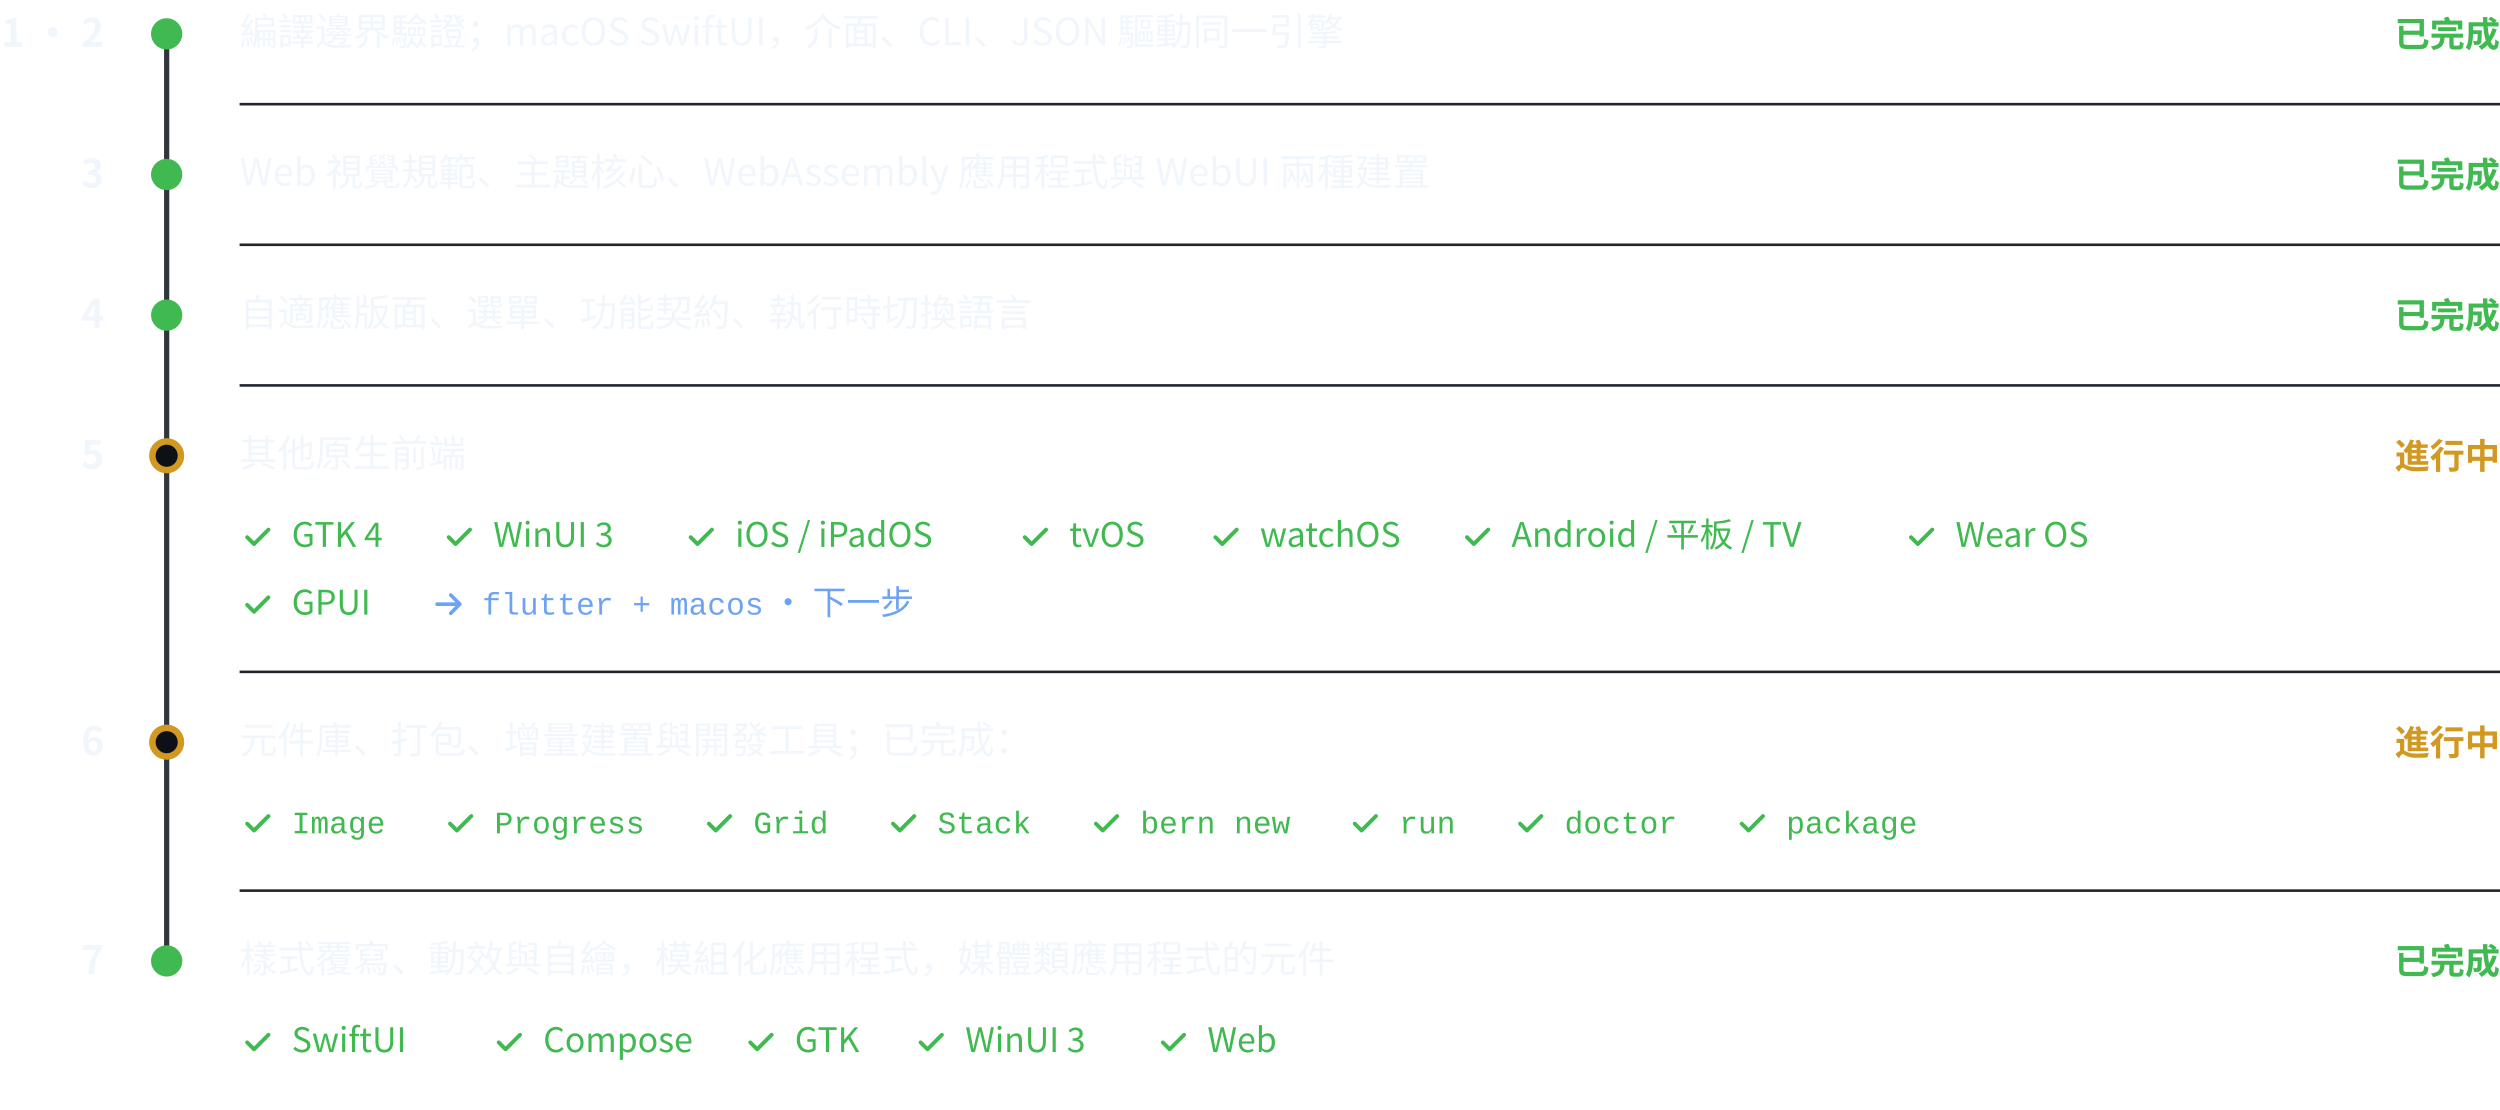
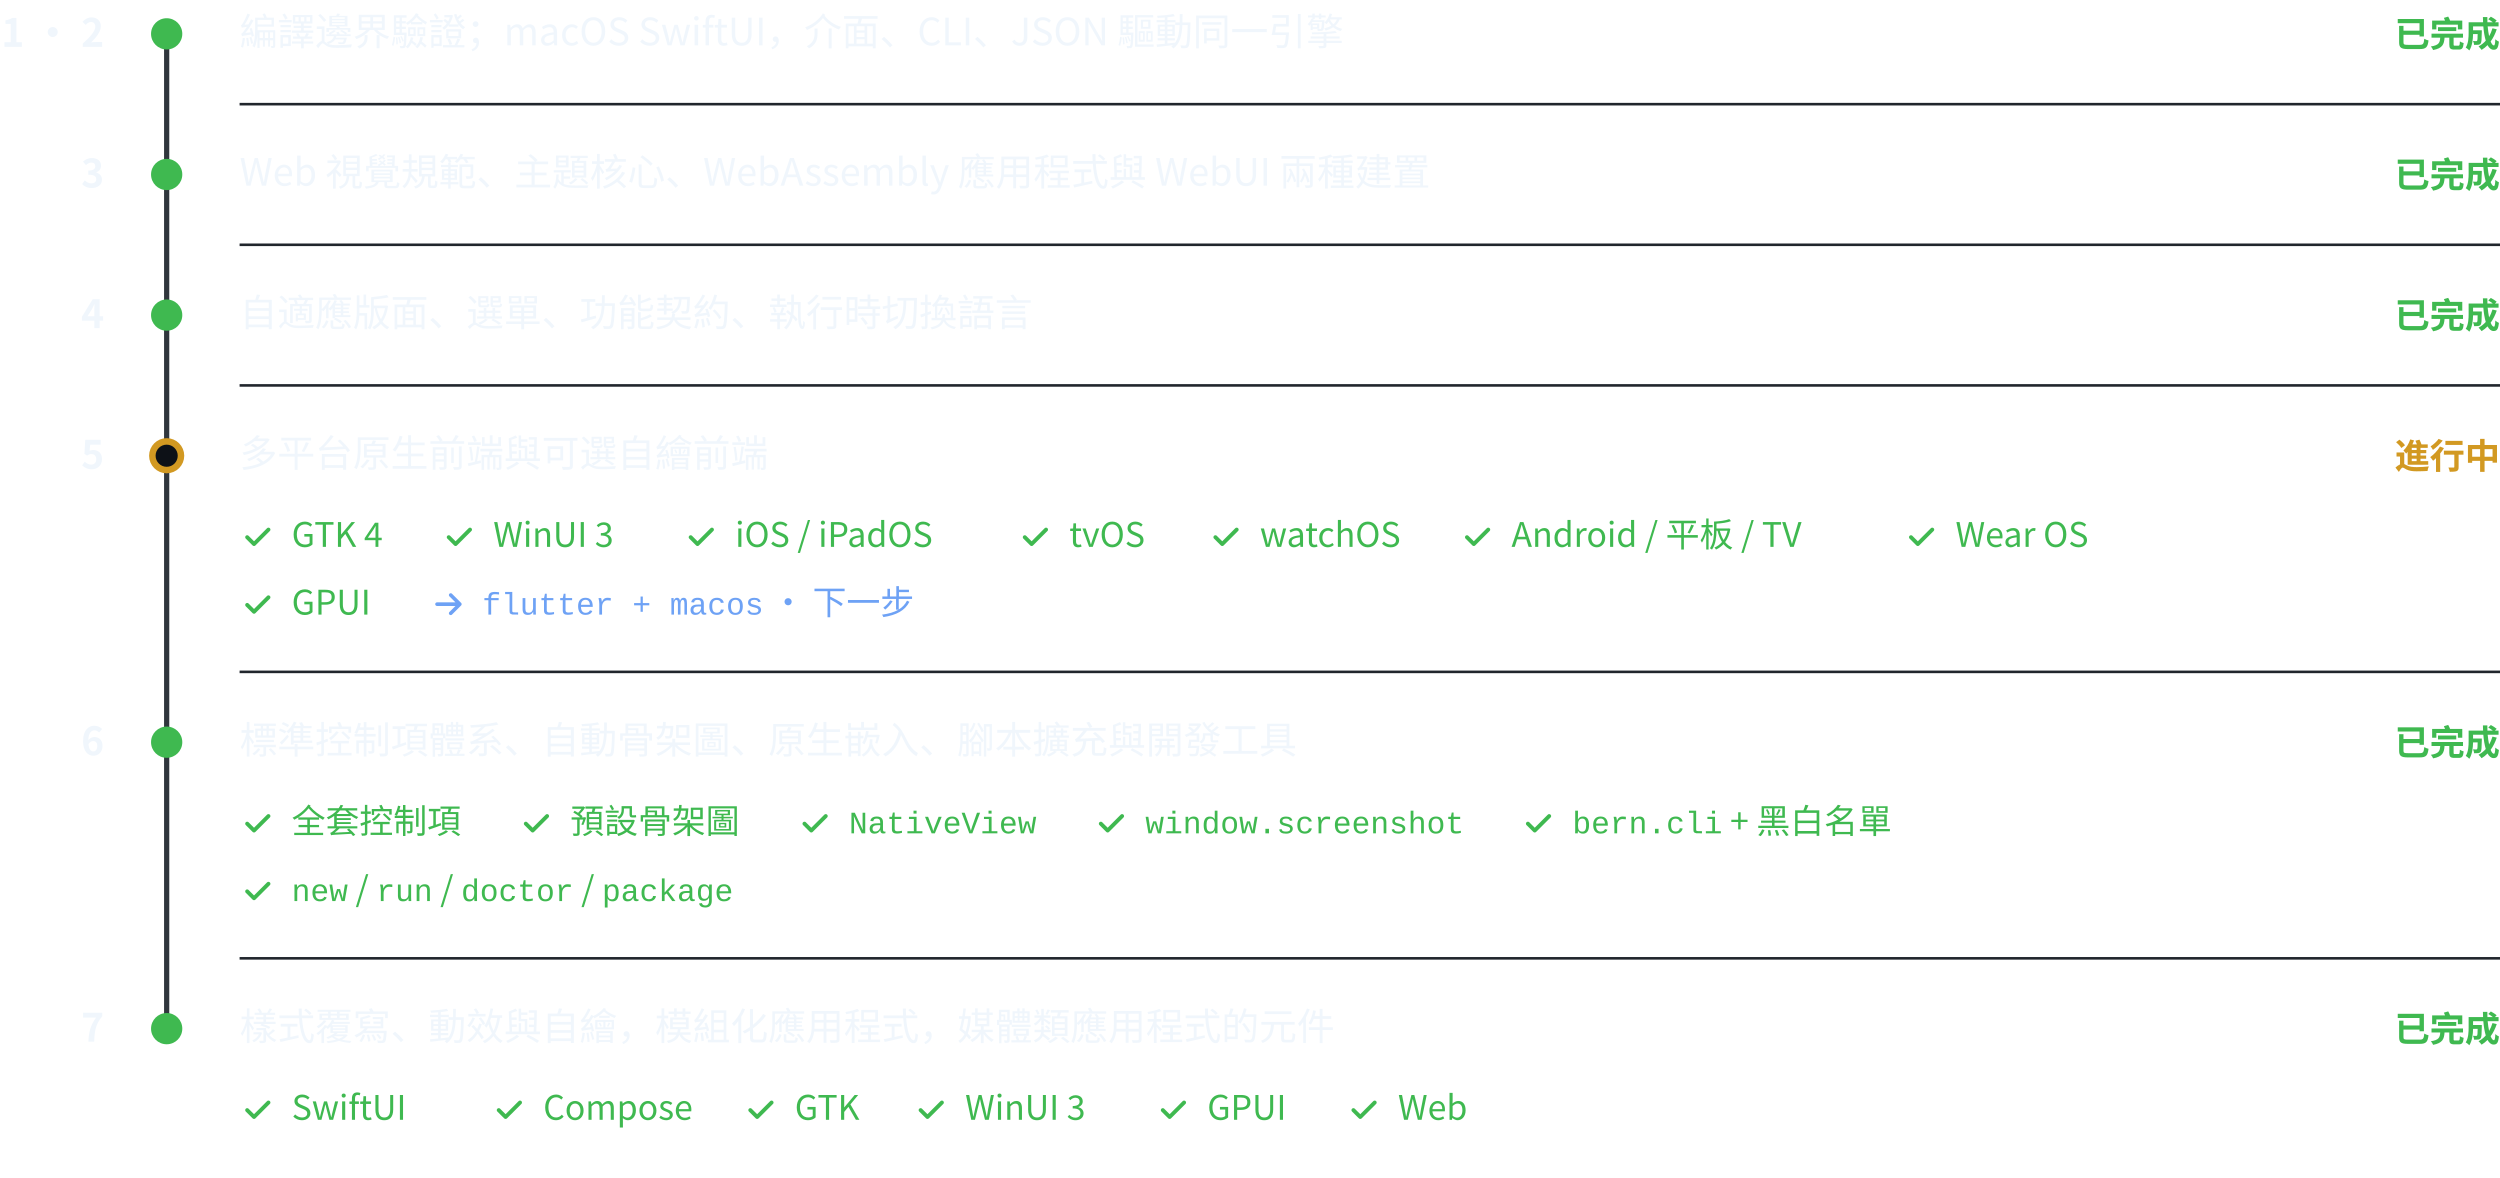
- <svg xmlns="http://www.w3.org/2000/svg" viewBox="0 0 960 426" width="960" height="426" font-family="-apple-system, BlinkMacSystemFont, 'Segoe UI', 'PingFang SC', 'Hiragino Sans GB', 'Microsoft YaHei', 'Noto Sans CJK SC', 'Helvetica Neue', Arial, sans-serif">
+ <svg xmlns="http://www.w3.org/2000/svg" viewBox="0 0 960 452" width="960" height="452" font-family="-apple-system, BlinkMacSystemFont, 'Segoe UI', 'PingFang SC', 'Hiragino Sans GB', 'Microsoft YaHei', 'Noto Sans CJK SC', 'Helvetica Neue', Arial, sans-serif">
  <defs>
    <symbol id="bern-logo" viewBox="0 0 1024 1024">
      <defs>
        <clipPath id="bern-symbol-disc">
          <circle cx="512" cy="512" r="512" />
        </clipPath>
      </defs>
      <g clip-path="url(#bern-symbol-disc)">
        <rect width="1024" height="1024" fill="#4A8BEF" />
        <path fill="#24324D" d="M 290.4 372.1 C 270.7 579.3 309.8 827.6 392.0 1060.0 L 1100 1100 L 1060.0 880.0 C 1013.0 692.2 904.4 451.5 684.3 270.5 A 14 14 0 0 0 662.4 286.5 C 693.7 364.2 711.6 444.8 715.3 529.4 A 36 36 0 0 1 691.6 564.9 C 620.6 590.7 549.5 616.5 478.5 642.4 A 36 36 0 0 1 436.0 628.1 C 383.8 547.6 344.6 461.1 317.8 369.5 A 14 14 0 0 0 290.4 372.1 Z" />
        <ellipse rx="22" ry="36" fill="#E8F4FF" transform="translate(520 760) rotate(-20)" />
        <ellipse rx="22" ry="36" fill="#E8F4FF" transform="translate(748 668) rotate(-20)" />
      </g>
    </symbol>
  </defs>
-   <line x1="64" y1="13" x2="64" y2="369" stroke="#30363D" stroke-width="2" />
+   <line x1="64" y1="13" x2="64" y2="395" stroke="#30363D" stroke-width="2" />
  <circle cx="64" cy="13" r="6" fill="#3FB950" />
  <circle cx="64" cy="67" r="6" fill="#3FB950" />
  <circle cx="64" cy="121" r="6" fill="#3FB950" />
  <circle cx="64" cy="175" r="5.5" fill="#0D1117" stroke="#D29922" stroke-width="2.5" />
-   <circle cx="64" cy="285" r="5.5" fill="#0D1117" stroke="#D29922" stroke-width="2.5" />
-   <circle cx="64" cy="369" r="6" fill="#3FB950" />
+   <circle cx="64" cy="285" r="6" fill="#3FB950" />
+   <circle cx="64" cy="395" r="6" fill="#3FB950" />
  <text x="40" y="18" font-size="15" font-weight="700" text-anchor="end" fill="#F0F6FC">1 · 2</text>
  <text x="92.0" y="17.4" font-size="14.5" fill="#F0F6FC">編譯邊界驗證；macOS SwiftUI，介面、CLI、JSON 驅動同一引擎</text>
  <text x="960.0" y="18.0" font-size="13.5" font-weight="700" fill="#3FB950" text-anchor="end">已完成</text>
  <line x1="92" y1="40.0" x2="960" y2="40.0" stroke="#21262D" />
  <text x="40" y="72" font-size="15" font-weight="700" text-anchor="end" fill="#F0F6FC">3</text>
  <text x="92.0" y="71.3" font-size="14.5" fill="#F0F6FC">Web 視覺規範、主題核心、WebAssembly 應用程式與 WebUI 兩種建置</text>
  <text x="960.0" y="72.0" font-size="13.5" font-weight="700" fill="#3FB950" text-anchor="end">已完成</text>
  <line x1="92" y1="94.0" x2="960" y2="94.0" stroke="#21262D" />
  <text x="40" y="126" font-size="15" font-weight="700" text-anchor="end" fill="#F0F6FC">4</text>
  <text x="92.0" y="125.3" font-size="14.5" fill="#F0F6FC">自適應版面、選單、功能契約、執行時切換語言</text>
  <text x="960.0" y="126.0" font-size="13.5" font-weight="700" fill="#3FB950" text-anchor="end">已完成</text>
  <line x1="92" y1="148.0" x2="960" y2="148.0" stroke="#21262D" />
  <text x="40" y="180" font-size="15" font-weight="700" text-anchor="end" fill="#F0F6FC">5</text>
-   <text x="92.0" y="179.3" font-size="14.5" fill="#F0F6FC">其他原生前端</text>
+   <text x="92.0" y="179.3" font-size="14.5" fill="#F0F6FC">多平台原生前端與可選自繪前端</text>
  <g transform="translate(92.0 210.0)">
    <g transform="translate(0.0 -11.0) scale(0.5833)" fill="none" stroke="#3FB950" stroke-width="2.6" stroke-linecap="round" stroke-linejoin="round" color="#3FB950">
      <path d="m5 12.5 4.5 4.5L19 7.5" />
    </g>
    <text x="20" y="0" font-size="13" font-weight="500" fill="#3FB950">GTK 4</text>
  </g>
  <g transform="translate(169.4 210.0)">
    <g transform="translate(0.0 -11.0) scale(0.5833)" fill="none" stroke="#3FB950" stroke-width="2.6" stroke-linecap="round" stroke-linejoin="round" color="#3FB950">
      <path d="m5 12.5 4.5 4.5L19 7.5" />
    </g>
    <text x="20" y="0" font-size="13" font-weight="500" fill="#3FB950">WinUI 3</text>
  </g>
  <g transform="translate(262.3 210.0)">
    <g transform="translate(0.0 -11.0) scale(0.5833)" fill="none" stroke="#3FB950" stroke-width="2.6" stroke-linecap="round" stroke-linejoin="round" color="#3FB950">
      <path d="m5 12.5 4.5 4.5L19 7.5" />
    </g>
    <text x="20" y="0" font-size="13" font-weight="500" fill="#3FB950">iOS / iPadOS</text>
  </g>
  <g transform="translate(390.6 210.0)">
    <g transform="translate(0.0 -11.0) scale(0.5833)" fill="none" stroke="#3FB950" stroke-width="2.6" stroke-linecap="round" stroke-linejoin="round" color="#3FB950">
      <path d="m5 12.5 4.5 4.5L19 7.5" />
    </g>
    <text x="20" y="0" font-size="13" font-weight="500" fill="#3FB950">tvOS</text>
  </g>
  <g transform="translate(463.8 210.0)">
    <g transform="translate(0.0 -11.0) scale(0.5833)" fill="none" stroke="#3FB950" stroke-width="2.6" stroke-linecap="round" stroke-linejoin="round" color="#3FB950">
      <path d="m5 12.5 4.5 4.5L19 7.5" />
    </g>
    <text x="20" y="0" font-size="13" font-weight="500" fill="#3FB950">watchOS</text>
  </g>
  <g transform="translate(560.4 210.0)">
    <g transform="translate(0.0 -11.0) scale(0.5833)" fill="none" stroke="#3FB950" stroke-width="2.6" stroke-linecap="round" stroke-linejoin="round" color="#3FB950">
      <path d="m5 12.5 4.5 4.5L19 7.5" />
    </g>
    <text x="20" y="0" font-size="13" font-weight="500" fill="#3FB950">Android / 平板 / TV</text>
  </g>
  <g transform="translate(730.9 210.0)">
    <g transform="translate(0.0 -11.0) scale(0.5833)" fill="none" stroke="#3FB950" stroke-width="2.6" stroke-linecap="round" stroke-linejoin="round" color="#3FB950">
      <path d="m5 12.5 4.5 4.5L19 7.5" />
    </g>
    <text x="20" y="0" font-size="13" font-weight="500" fill="#3FB950">Wear OS</text>
  </g>
  <g transform="translate(92.0 236.0)">
    <g transform="translate(0.0 -11.0) scale(0.5833)" fill="none" stroke="#3FB950" stroke-width="2.6" stroke-linecap="round" stroke-linejoin="round" color="#3FB950">
      <path d="m5 12.5 4.5 4.5L19 7.5" />
    </g>
    <text x="20" y="0" font-size="13" font-weight="500" fill="#3FB950">GPUI</text>
  </g>
  <g transform="translate(165.2 236.0)">
    <g transform="translate(0.0 -11.0) scale(0.5833)" fill="none" stroke="#6EA2F5" stroke-width="2.4" stroke-linecap="round" stroke-linejoin="round" color="#6EA2F5">
      <path d="M4.5 12h15M13.5 6l6 6-6 6" />
    </g>
    <text x="20" y="0" font-size="13" font-weight="500" fill="#6EA2F5">
      <tspan font-family="ui-monospace, SFMono-Regular, Menlo, Consolas, 'Liberation Mono', monospace" font-size="12.0" fill="#6EA2F5">flutter + macos</tspan> · 下一步</text>
  </g>
  <text x="960.0" y="180.0" font-size="13.5" font-weight="700" fill="#D29922" text-anchor="end">進行中</text>
  <line x1="92" y1="258.0" x2="960" y2="258.0" stroke="#21262D" />
  <text x="40" y="290" font-size="15" font-weight="700" text-anchor="end" fill="#F0F6FC">6</text>
-   <text x="92.0" y="289.4" font-size="14.5" fill="#F0F6FC">元件庫、打包、增量建置與開發工具；已完成：</text>
+   <text x="92.0" y="289.4" font-size="14.5" fill="#F0F6FC">標準控制項體系、自動骨架圖、原生嵌入、腳本擴充與開發工具</text>
  <g transform="translate(92.0 320.0)">
    <g transform="translate(0.0 -11.0) scale(0.5833)" fill="none" stroke="#3FB950" stroke-width="2.6" stroke-linecap="round" stroke-linejoin="round" color="#3FB950">
      <path d="m5 12.5 4.5 4.5L19 7.5" />
    </g>
-     <text x="20" y="0" font-size="13" font-weight="500" fill="#3FB950">
-       <tspan font-family="ui-monospace, SFMono-Regular, Menlo, Consolas, 'Liberation Mono', monospace" font-size="12.0" fill="#3FB950">Image</tspan>
-     </text>
+     <text x="20" y="0" font-size="13" font-weight="500" fill="#3FB950">全套控制項</text>
  </g>
-   <g transform="translate(169.9 320.0)">
+   <g transform="translate(199.0 320.0)">
+     <g transform="translate(0.0 -11.0) scale(0.5833)" fill="none" stroke="#3FB950" stroke-width="2.6" stroke-linecap="round" stroke-linejoin="round" color="#3FB950">
+       <path d="m5 12.5 4.5 4.5L19 7.5" />
+     </g>
+     <text x="20" y="0" font-size="13" font-weight="500" fill="#3FB950">預設骨架圖</text>
+   </g>
+   <g transform="translate(306.0 320.0)">
    <g transform="translate(0.0 -11.0) scale(0.5833)" fill="none" stroke="#3FB950" stroke-width="2.6" stroke-linecap="round" stroke-linejoin="round" color="#3FB950">
      <path d="m5 12.5 4.5 4.5L19 7.5" />
    </g>
    <text x="20" y="0" font-size="13" font-weight="500" fill="#3FB950">
-       <tspan font-family="ui-monospace, SFMono-Regular, Menlo, Consolas, 'Liberation Mono', monospace" font-size="12.0" fill="#3FB950">Progress</tspan>
+       <tspan font-family="ui-monospace, SFMono-Regular, Menlo, Consolas, 'Liberation Mono', monospace" font-size="12.0" fill="#3FB950">NativeView</tspan>
    </text>
  </g>
-   <g transform="translate(269.3 320.0)">
+   <g transform="translate(419.8 320.0)">
    <g transform="translate(0.0 -11.0) scale(0.5833)" fill="none" stroke="#3FB950" stroke-width="2.6" stroke-linecap="round" stroke-linejoin="round" color="#3FB950">
      <path d="m5 12.5 4.5 4.5L19 7.5" />
    </g>
    <text x="20" y="0" font-size="13" font-weight="500" fill="#3FB950">
-       <tspan font-family="ui-monospace, SFMono-Regular, Menlo, Consolas, 'Liberation Mono', monospace" font-size="12.0" fill="#3FB950">Grid</tspan>
+       <tspan font-family="ui-monospace, SFMono-Regular, Menlo, Consolas, 'Liberation Mono', monospace" font-size="12.0" fill="#3FB950">window.screenshot</tspan>
    </text>
  </g>
-   <g transform="translate(340.0 320.0)">
+   <g transform="translate(583.8 320.0)">
    <g transform="translate(0.0 -11.0) scale(0.5833)" fill="none" stroke="#3FB950" stroke-width="2.6" stroke-linecap="round" stroke-linejoin="round" color="#3FB950">
      <path d="m5 12.5 4.5 4.5L19 7.5" />
    </g>
    <text x="20" y="0" font-size="13" font-weight="500" fill="#3FB950">
-       <tspan font-family="ui-monospace, SFMono-Regular, Menlo, Consolas, 'Liberation Mono', monospace" font-size="12.0" fill="#3FB950">Stack</tspan>
-     </text>
+       <tspan font-family="ui-monospace, SFMono-Regular, Menlo, Consolas, 'Liberation Mono', monospace" font-size="12.0" fill="#3FB950">bern.cli</tspan> + 黑白名單</text>
  </g>
-   <g transform="translate(417.9 320.0)">
+   <g transform="translate(92.0 346.0)">
    <g transform="translate(0.0 -11.0) scale(0.5833)" fill="none" stroke="#3FB950" stroke-width="2.6" stroke-linecap="round" stroke-linejoin="round" color="#3FB950">
      <path d="m5 12.5 4.5 4.5L19 7.5" />
    </g>
    <text x="20" y="0" font-size="13" font-weight="500" fill="#3FB950">
-       <tspan font-family="ui-monospace, SFMono-Regular, Menlo, Consolas, 'Liberation Mono', monospace" font-size="12.0" fill="#3FB950">bern new</tspan>
+       <tspan font-family="ui-monospace, SFMono-Regular, Menlo, Consolas, 'Liberation Mono', monospace" font-size="12.0" fill="#3FB950">new</tspan> / <tspan font-family="ui-monospace, SFMono-Regular, Menlo, Consolas, 'Liberation Mono', monospace" font-size="12.0" fill="#3FB950">run</tspan> / <tspan font-family="ui-monospace, SFMono-Regular, Menlo, Consolas, 'Liberation Mono', monospace" font-size="12.0" fill="#3FB950">doctor</tspan> / <tspan font-family="ui-monospace, SFMono-Regular, Menlo, Consolas, 'Liberation Mono', monospace" font-size="12.0" fill="#3FB950">package</tspan>
    </text>
  </g>
-   <g transform="translate(517.3 320.0)">
-     <g transform="translate(0.0 -11.0) scale(0.5833)" fill="none" stroke="#3FB950" stroke-width="2.6" stroke-linecap="round" stroke-linejoin="round" color="#3FB950">
-       <path d="m5 12.5 4.5 4.5L19 7.5" />
-     </g>
-     <text x="20" y="0" font-size="13" font-weight="500" fill="#3FB950">
-       <tspan font-family="ui-monospace, SFMono-Regular, Menlo, Consolas, 'Liberation Mono', monospace" font-size="12.0" fill="#3FB950">run</tspan>
-     </text>
-   </g>
-   <g transform="translate(580.8 320.0)">
-     <g transform="translate(0.0 -11.0) scale(0.5833)" fill="none" stroke="#3FB950" stroke-width="2.6" stroke-linecap="round" stroke-linejoin="round" color="#3FB950">
-       <path d="m5 12.5 4.5 4.5L19 7.5" />
-     </g>
-     <text x="20" y="0" font-size="13" font-weight="500" fill="#3FB950">
-       <tspan font-family="ui-monospace, SFMono-Regular, Menlo, Consolas, 'Liberation Mono', monospace" font-size="12.0" fill="#3FB950">doctor</tspan>
-     </text>
-   </g>
-   <g transform="translate(665.9 320.0)">
-     <g transform="translate(0.0 -11.0) scale(0.5833)" fill="none" stroke="#3FB950" stroke-width="2.6" stroke-linecap="round" stroke-linejoin="round" color="#3FB950">
-       <path d="m5 12.5 4.5 4.5L19 7.5" />
-     </g>
-     <text x="20" y="0" font-size="13" font-weight="500" fill="#3FB950">
-       <tspan font-family="ui-monospace, SFMono-Regular, Menlo, Consolas, 'Liberation Mono', monospace" font-size="12.0" fill="#3FB950">package</tspan>
-     </text>
-   </g>
-   <text x="960.0" y="290.0" font-size="13.5" font-weight="700" fill="#D29922" text-anchor="end">進行中</text>
-   <line x1="92" y1="342.0" x2="960" y2="342.0" stroke="#21262D" />
-   <text x="40" y="374" font-size="15" font-weight="700" text-anchor="end" fill="#F0F6FC">7</text>
-   <text x="92.0" y="373.4" font-size="14.5" fill="#F0F6FC">樣式覆寫、動效與自繪，模組化應用程式，媒體類應用程式的元件</text>
-   <g transform="translate(92.0 404.0)">
+   <text x="960.0" y="290.0" font-size="13.5" font-weight="700" fill="#3FB950" text-anchor="end">已完成</text>
+   <line x1="92" y1="368.0" x2="960" y2="368.0" stroke="#21262D" />
+   <text x="40" y="400" font-size="15" font-weight="700" text-anchor="end" fill="#F0F6FC">7</text>
+   <text x="92.0" y="399.4" font-size="14.5" fill="#F0F6FC">樣式覆寫、動效與自繪，模組化應用程式，媒體類應用程式的元件</text>
+   <g transform="translate(92.0 430.0)">
    <g transform="translate(0.0 -11.0) scale(0.5833)" fill="none" stroke="#3FB950" stroke-width="2.6" stroke-linecap="round" stroke-linejoin="round" color="#3FB950">
      <path d="m5 12.5 4.5 4.5L19 7.5" />
    </g>
    <text x="20" y="0" font-size="13" font-weight="500" fill="#3FB950">SwiftUI</text>
  </g>
-   <g transform="translate(188.6 404.0)">
+   <g transform="translate(188.6 430.0)">
    <g transform="translate(0.0 -11.0) scale(0.5833)" fill="none" stroke="#3FB950" stroke-width="2.6" stroke-linecap="round" stroke-linejoin="round" color="#3FB950">
      <path d="m5 12.5 4.5 4.5L19 7.5" />
    </g>
    <text x="20" y="0" font-size="13" font-weight="500" fill="#3FB950">Compose</text>
  </g>
-   <g transform="translate(285.2 404.0)">
+   <g transform="translate(285.2 430.0)">
    <g transform="translate(0.0 -11.0) scale(0.5833)" fill="none" stroke="#3FB950" stroke-width="2.6" stroke-linecap="round" stroke-linejoin="round" color="#3FB950">
      <path d="m5 12.5 4.5 4.5L19 7.5" />
    </g>
    <text x="20" y="0" font-size="13" font-weight="500" fill="#3FB950">GTK</text>
  </g>
-   <g transform="translate(350.6 404.0)">
+   <g transform="translate(350.6 430.0)">
    <g transform="translate(0.0 -11.0) scale(0.5833)" fill="none" stroke="#3FB950" stroke-width="2.6" stroke-linecap="round" stroke-linejoin="round" color="#3FB950">
      <path d="m5 12.5 4.5 4.5L19 7.5" />
    </g>
    <text x="20" y="0" font-size="13" font-weight="500" fill="#3FB950">WinUI 3</text>
  </g>
-   <g transform="translate(443.6 404.0)">
+   <g transform="translate(443.6 430.0)">
+     <g transform="translate(0.0 -11.0) scale(0.5833)" fill="none" stroke="#3FB950" stroke-width="2.6" stroke-linecap="round" stroke-linejoin="round" color="#3FB950">
+       <path d="m5 12.5 4.5 4.5L19 7.5" />
+     </g>
+     <text x="20" y="0" font-size="13" font-weight="500" fill="#3FB950">GPUI</text>
+   </g>
+   <g transform="translate(516.8 430.0)">
    <g transform="translate(0.0 -11.0) scale(0.5833)" fill="none" stroke="#3FB950" stroke-width="2.6" stroke-linecap="round" stroke-linejoin="round" color="#3FB950">
      <path d="m5 12.5 4.5 4.5L19 7.5" />
    </g>
    <text x="20" y="0" font-size="13" font-weight="500" fill="#3FB950">Web</text>
  </g>
-   <text x="960.0" y="374.0" font-size="13.5" font-weight="700" fill="#3FB950" text-anchor="end">已完成</text>
+   <text x="960.0" y="400.0" font-size="13.5" font-weight="700" fill="#3FB950" text-anchor="end">已完成</text>
</svg>
